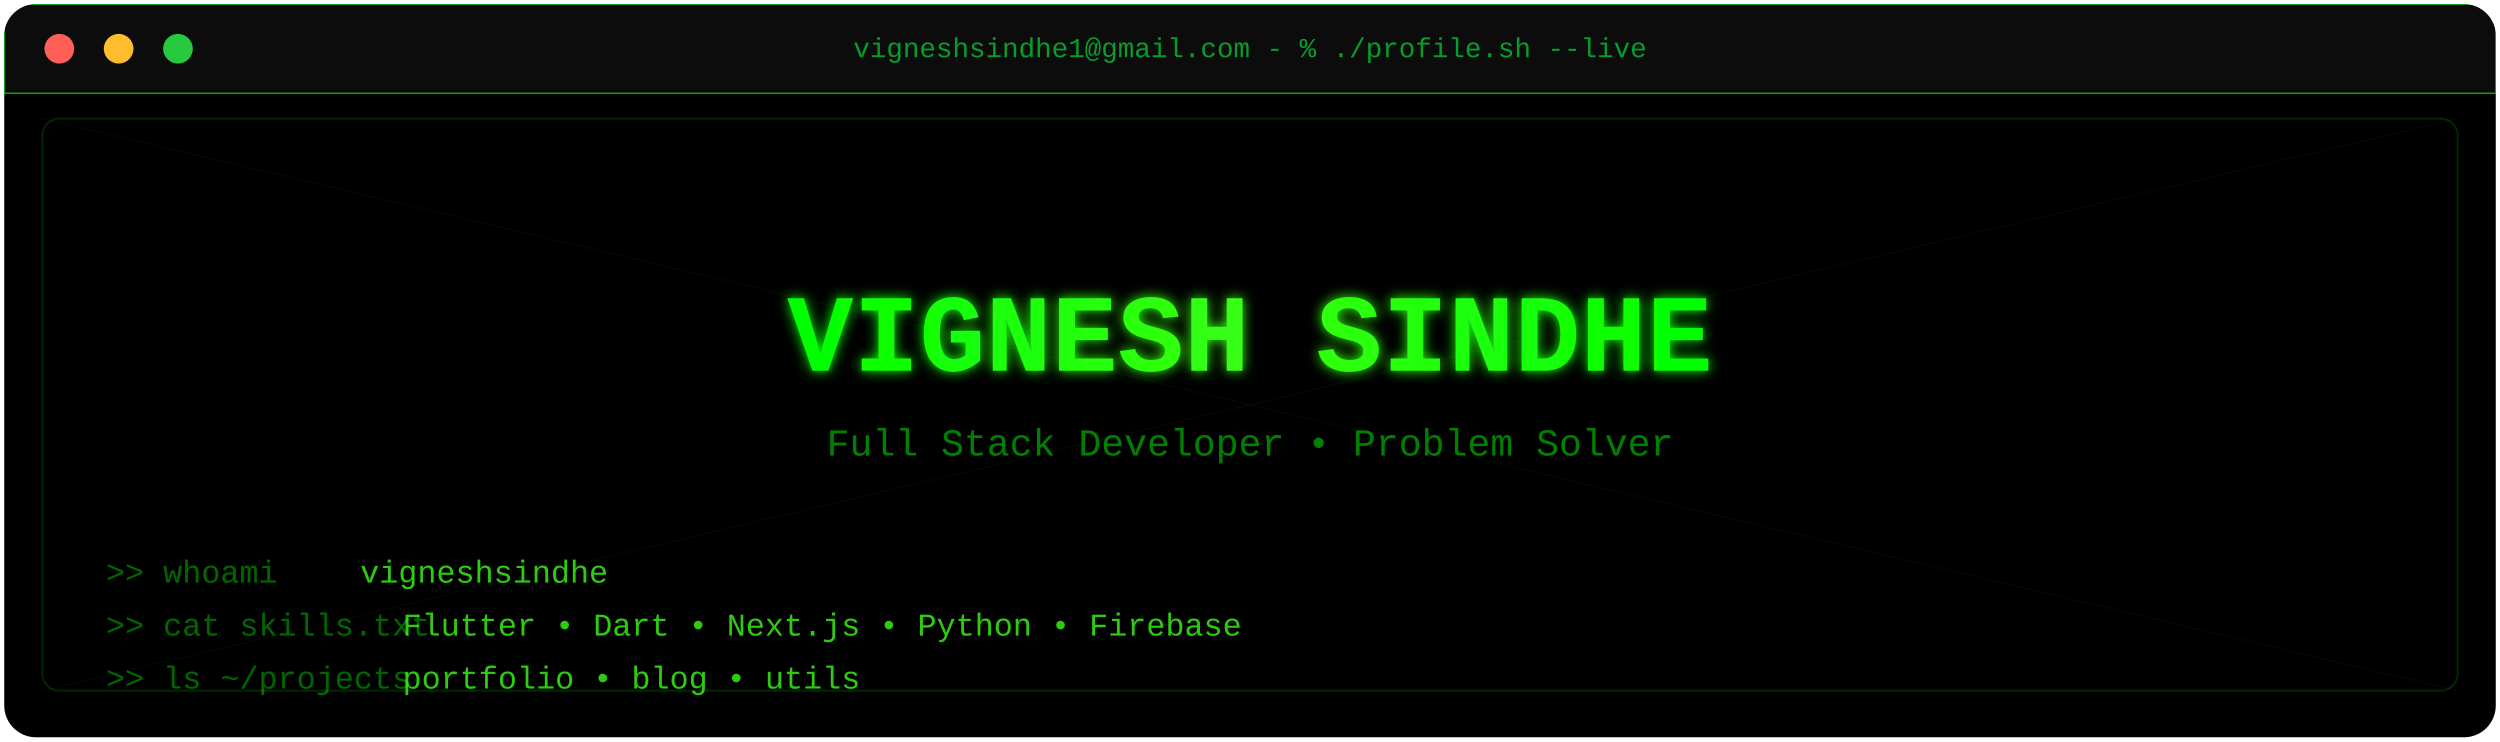
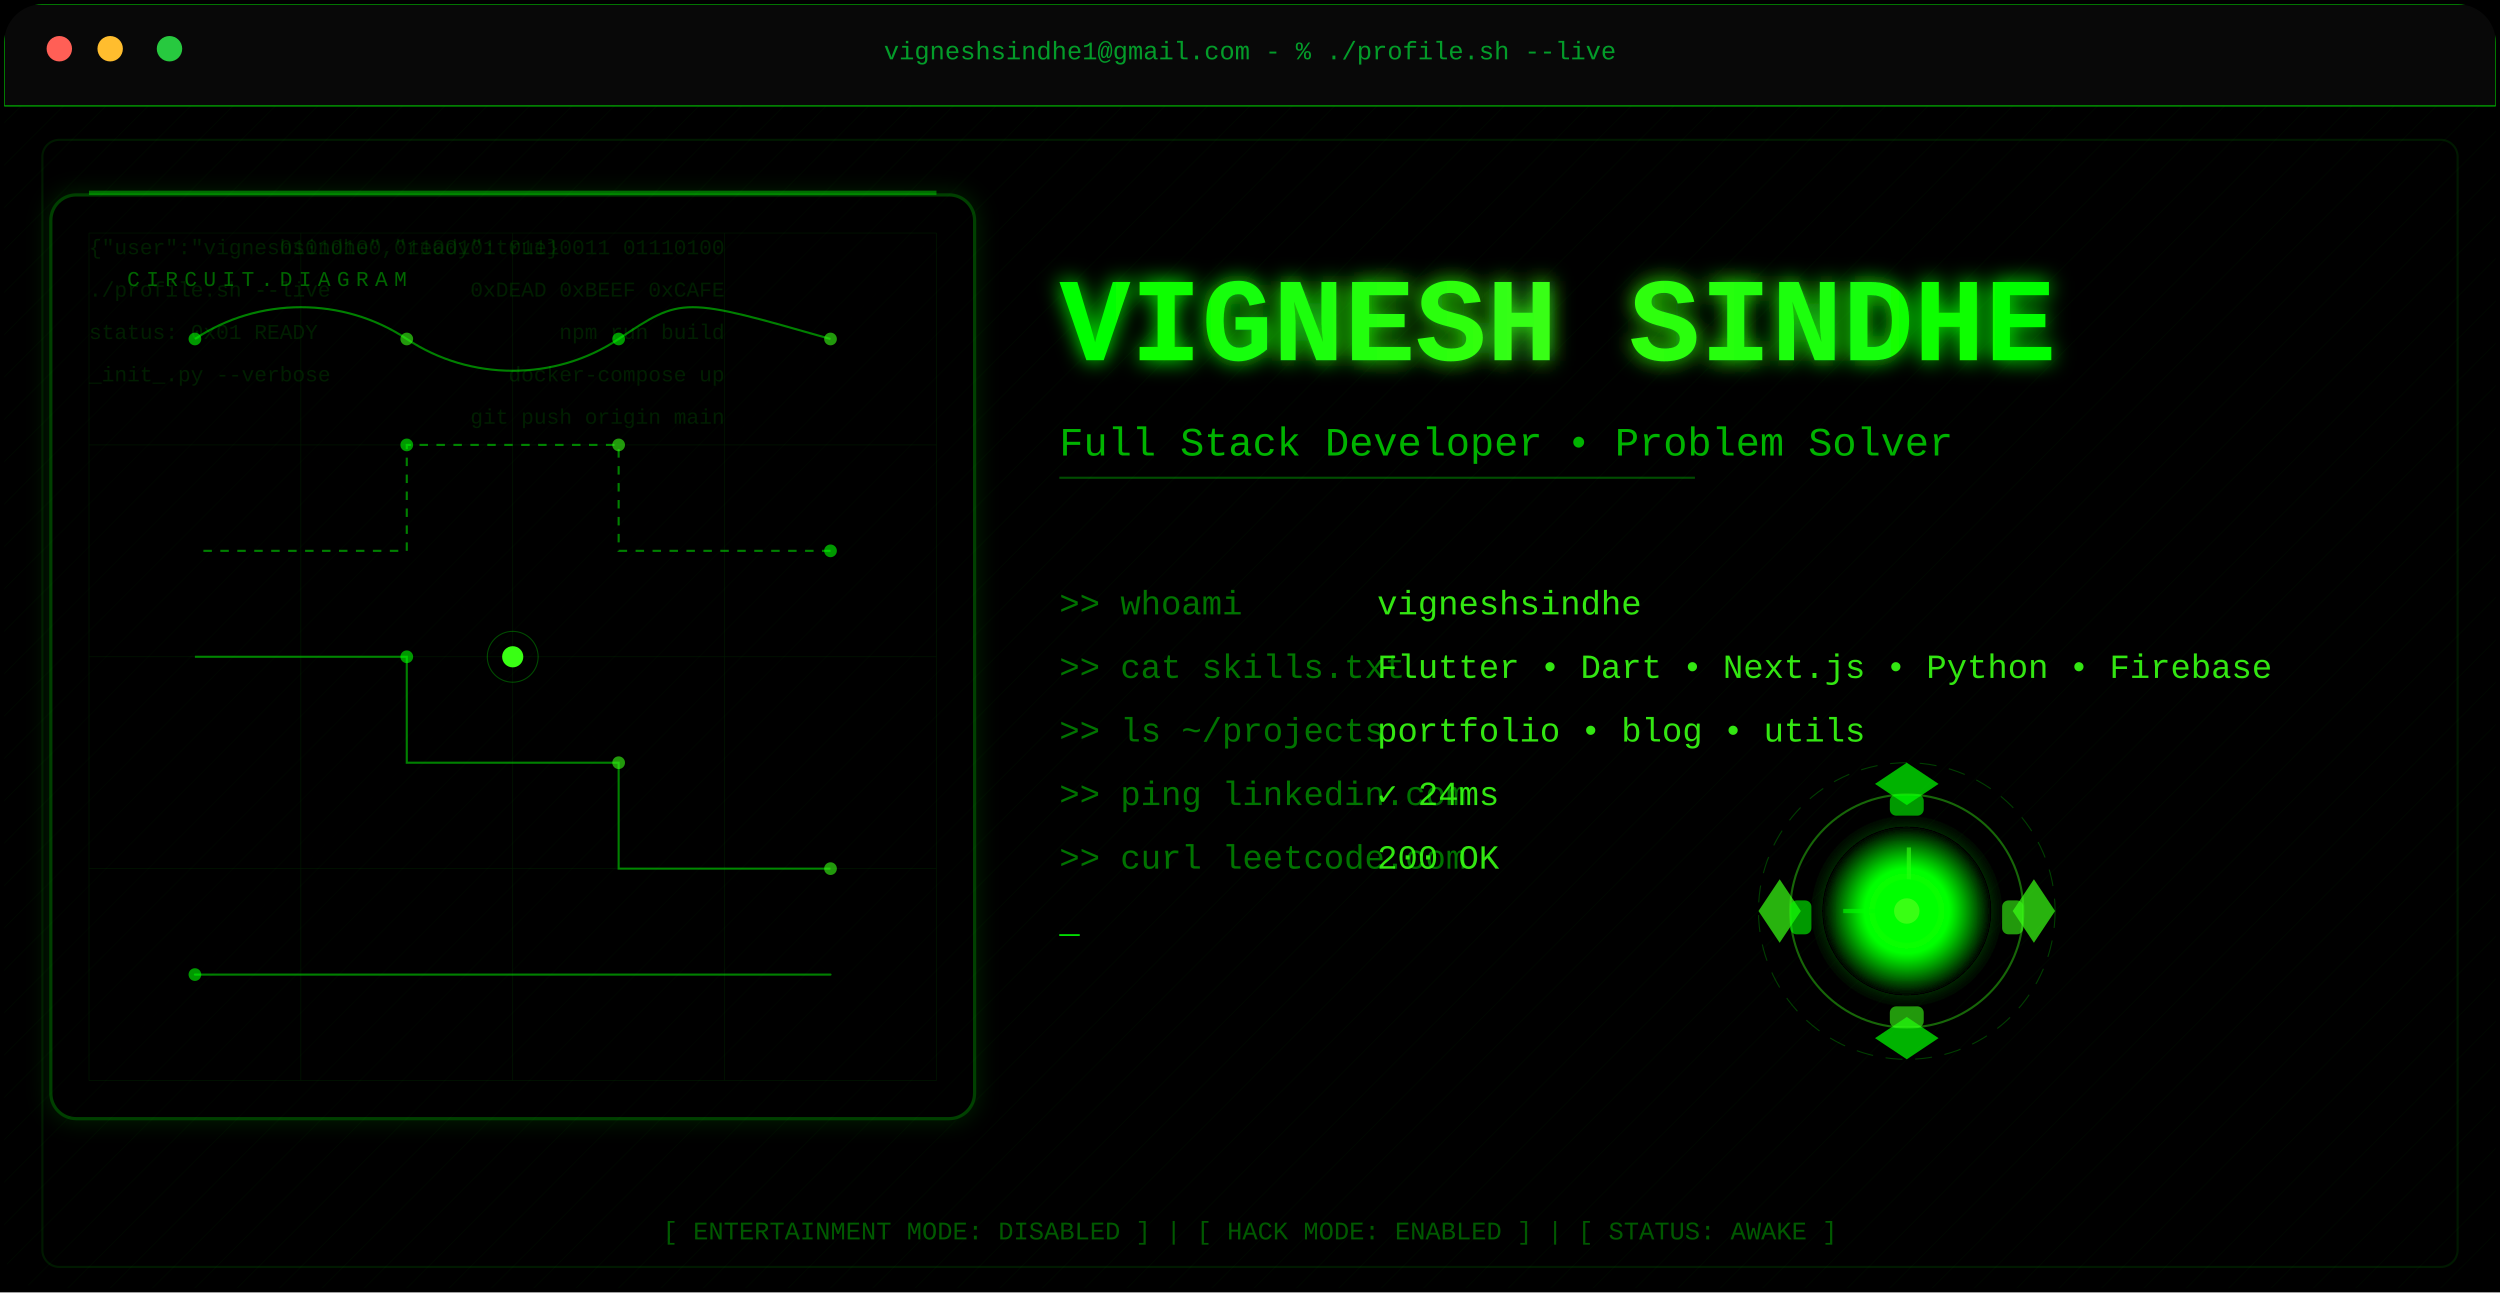
- <svg xmlns="http://www.w3.org/2000/svg" width="1180" height="350" viewBox="0 0 1180 350" font-family="ui-monospace,SFMono-Regular,Menlo,Consolas,'Liberation Mono',Monaco,monospace" role="img" aria-label="Vignesh Sindhe — profile.sh --live">
+ <svg xmlns="http://www.w3.org/2000/svg" width="1180" height="610" viewBox="0 0 1180 610" font-family="ui-monospace,SFMono-Regular,Menlo,Consolas,'Liberation Mono',Monaco,monospace" role="img" aria-label="Vignesh Sindhe - profile.sh --live">
  <defs>
    <linearGradient id="greenGradDark" x1="0" y1="0" x2="1" y2="0">
      <stop offset="0" stop-color="#00FF00">
-         <animate attributeName="stop-color" values="#00FF00;#39FF14;#00FF00" dur="6s" repeatCount="indefinite" />
+         <animate attributeName="stop-color" values="#00FF00;#39FF14;#00CC33;#00FF00" dur="6s" repeatCount="indefinite" />
      </stop>
      <stop offset="0.5" stop-color="#39FF14">
-         <animate attributeName="stop-color" values="#39FF14;#00CC33;#39FF14" dur="6s" repeatCount="indefinite" />
+         <animate attributeName="stop-color" values="#39FF14;#00FF00;#00CC33;#39FF14" dur="6s" repeatCount="indefinite" />
      </stop>
      <stop offset="1" stop-color="#00FF00">
-         <animate attributeName="stop-color" values="#00FF00;#39FF14;#00FF00" dur="6s" repeatCount="indefinite" />
+         <animate attributeName="stop-color" values="#00FF00;#39FF14;#00CC33;#00FF00" dur="6s" repeatCount="indefinite" />
      </stop>
    </linearGradient>
+     <radialGradient id="arcGradDark" cx="50%" cy="50%" r="50%">
+       <stop offset="0" stop-color="#39FF14">
+         <animate attributeName="stop-color" values="#39FF14;#00FF00;#39FF14;#00CC33;#39FF14" dur="3s" repeatCount="indefinite" />
+       </stop>
+       <stop offset="0.5" stop-color="#00FF00">
+         <animate attributeName="stop-color" values="#00FF00;#39FF14;#00FF00;#00CC33;#00FF00" dur="3s" repeatCount="indefinite" />
+       </stop>
+       <stop offset="1" stop-color="#000000" />
+     </radialGradient>
    <filter id="glowDark" x="-50%" y="-50%" width="200%" height="200%">
-       <feGaussianBlur stdDeviation="3" result="b" />
+       <feGaussianBlur stdDeviation="5" result="b" />
      <feMerge>
        <feMergeNode in="b" />
        <feMergeNode in="SourceGraphic" />
      </feMerge>
    </filter>
-     <filter id="strongGlowDark" x="-50%" y="-50%" width="200%" height="200%">
-       <feGaussianBlur stdDeviation="6" />
+     <filter id="strongGlowDark" x="-60%" y="-60%" width="220%" height="220%">
+       <feGaussianBlur stdDeviation="10" result="b" />
+       <feMerge>
+         <feMergeNode in="b" />
+         <feMergeNode in="SourceGraphic" />
+       </feMerge>
+     </filter>
+     <filter id="arcGlowDark" x="-50%" y="-50%" width="200%" height="200%">
+       <feGaussianBlur stdDeviation="6" result="blur" />
+       <feMerge>
+         <feMergeNode in="blur" />
+         <feMergeNode in="SourceGraphic" />
+       </feMerge>
    </filter>
    <clipPath id="windowClipDark">
-       <rect x="2" y="2" width="1176" height="346" rx="15" />
+       <rect x="2" y="2" width="1176" height="606" rx="18" />
    </clipPath>
+     <clipPath id="arcClipDark">
+       <circle cx="0" cy="0" r="45" />
+     </clipPath>
+     <pattern id="diagPatternDark" x="0" y="0" width="20" height="20" patternUnits="userSpaceOnUse">
+       <path d="M-2 2 L2 -2 M0 20 L20 0" stroke="#00FF00" stroke-width="0.3" opacity="0.04" />
+     </pattern>
  </defs>
-   <rect x="2" y="2" width="1176" height="346" rx="15" fill="#000000" />
+   <rect x="0" y="0" width="1180" height="610" fill="#000000" />
  <g clip-path="url(#windowClipDark)">
-     <rect x="2" y="2" width="1176" height="42" fill="#0D0D0D" stroke="#00FF00" stroke-width="0.5" opacity="0.9" />
-     <circle cx="28" cy="23" r="7" fill="#FF5F56" />
-     <circle cx="56" cy="23" r="7" fill="#FFBD2E" />
-     <circle cx="84" cy="23" r="7" fill="#27C93F" />
-     <text x="590" y="27" text-anchor="middle" font-size="13" fill="#00FF40" opacity="0.6">vigneshsindhe1@gmail.com - % ./profile.sh --live</text>
-     <rect x="20" y="56" width="1140" height="270" fill="none" stroke="#00FF00" stroke-width="1" opacity="0.15" rx="8" />
-     <path d="M20 56 L1160 326 M1160 56 L20 326" stroke="#00FF00" stroke-width="0.5" opacity="0.06" />
-     <text x="590" y="175" text-anchor="middle" font-size="52" font-weight="700" fill="url(#greenGradDark)" filter="url(#glowDark)">VIGNESH SINDHE</text>
-     <text x="590" y="215" text-anchor="middle" font-size="18" fill="#00FF00" opacity="0.5">Full Stack Developer • Problem Solver</text>
-     <text x="50" y="275" font-size="15" fill="#00FF00" opacity="0.4">&gt;&gt; whoami</text>
-     <text x="170" y="275" font-size="15" fill="#39FF14" opacity="0.8">vigneshsindhe</text>
-     <text x="50" y="300" font-size="15" fill="#00FF00" opacity="0.4">&gt;&gt; cat skills.txt</text>
-     <text x="190" y="300" font-size="15" fill="#39FF14" opacity="0.8">Flutter • Dart • Next.js • Python • Firebase</text>
-     <text x="50" y="325" font-size="15" fill="#00FF00" opacity="0.4">&gt;&gt; ls ~/projects</text>
-     <text x="190" y="325" font-size="15" fill="#39FF14" opacity="0.8">portfolio • blog • utils</text>
+     <rect x="2" y="2" width="1176" height="606" rx="18" fill="#000000" />
+     <rect x="2" y="2" width="1176" height="48" fill="#0A0A0A" stroke="#00FF00" stroke-width="0.5" opacity="0.8" />
+     <circle cx="28" cy="23" r="6" fill="#FF5F56" />
+     <circle cx="52" cy="23" r="6" fill="#FFBD2E" />
+     <circle cx="80" cy="23" r="6" fill="#27C93F" />
+     <text x="590" y="28" text-anchor="middle" font-size="12" fill="#00FF40" opacity="0.6">vigneshsindhe1@gmail.com - % ./profile.sh --live</text>
+     <rect x="2" y="50" width="1176" height="558" fill="url(#diagPatternDark)" />
+     <rect x="20" y="66" width="1140" height="532" fill="none" stroke="#00FF00" stroke-width="1" opacity="0.1" rx="8" />
+     <g transform="translate(42, 110)">
+       <rect x="-18" y="-18" width="436" height="436" rx="12" fill="#000000" stroke="#00FF00" stroke-width="1.5" opacity="0.25" filter="url(#glowDark)" />
+       <g stroke="#00FF00" stroke-width="0.3" opacity="0.1">
+         <line x1="0" y1="0" x2="400" y2="0" />
+         <line x1="0" y1="400" x2="400" y2="400" />
+         <line x1="0" y1="0" x2="0" y2="400" />
+         <line x1="400" y1="0" x2="400" y2="400" />
+         <line x1="0" y1="0" x2="400" y2="400" stroke-dasharray="4,4" opacity="0.05" />
+         <line x1="400" y1="0" x2="0" y2="400" stroke-dasharray="4,4" opacity="0.05" />
+         <line x1="100" y1="0" x2="100" y2="400" />
+         <line x1="200" y1="0" x2="200" y2="400" />
+         <line x1="300" y1="0" x2="300" y2="400" />
+         <line x1="0" y1="100" x2="400" y2="100" />
+         <line x1="0" y1="200" x2="400" y2="200" />
+         <line x1="0" y1="300" x2="400" y2="300" />
+       </g>
+       <g stroke="#00FF00" stroke-width="1" fill="none" opacity="0.5">
+         <path d="M50 50 C80 30,120 30,150 50 S220 70,250 50,280 30,350 50">
+           <animate attributeName="stroke-width" values="1;3;1" dur="5s" repeatCount="indefinite" begin="0.5s" />
+           <animate attributeName="opacity" values="0.3;0.8;0.3" dur="5s" repeatCount="indefinite" begin="0.5s" />
+         </path>
+         <path d="M50 200 L150 200 L150 250 L250 250 L250 300 L350 300">
+           <animate attributeName="stroke-width" values="1;3;1" dur="5s" repeatCount="indefinite" begin="1.5s" />
+           <animate attributeName="opacity" values="0.3;0.8;0.3" dur="5s" repeatCount="indefinite" begin="1.5s" />
+         </path>
+         <path d="M350 150 L250 150 L250 100 L150 100 L150 150 L50 150" stroke-dasharray="4,4">
+           <animate attributeName="stroke-dashoffset" values="0;20;0" dur="6s" repeatCount="indefinite" />
+         </path>
+         <path d="M50 350 L350 350" stroke-linecap="round">
+           <animate attributeName="stroke-width" values="0;2;0" dur="3s" repeatCount="indefinite" begin="2s" />
+         </path>
+       </g>
+       <g>
+         <circle cx="50" cy="50" r="3" fill="#00FF00" opacity="0.6">
+           <animate attributeName="r" values="2;6;2" dur="3s" repeatCount="indefinite" />
+           <animate attributeName="opacity" values="0.4;1;0.4" dur="3s" repeatCount="indefinite" />
+         </circle>
+         <circle cx="150" cy="50" r="3" fill="#39FF14" opacity="0.6">
+           <animate attributeName="r" values="2;6;2" dur="3s" repeatCount="indefinite" begin="0.4s" />
+           <animate attributeName="opacity" values="0.4;1;0.4" dur="3s" repeatCount="indefinite" begin="0.4s" />
+         </circle>
+         <circle cx="250" cy="50" r="3" fill="#00FF00" opacity="0.6">
+           <animate attributeName="r" values="2;6;2" dur="3s" repeatCount="indefinite" begin="0.8s" />
+           <animate attributeName="opacity" values="0.4;1;0.4" dur="3s" repeatCount="indefinite" begin="0.8s" />
+         </circle>
+         <circle cx="350" cy="50" r="3" fill="#39FF14" opacity="0.6">
+           <animate attributeName="r" values="2;6;2" dur="3s" repeatCount="indefinite" begin="1.2s" />
+           <animate attributeName="opacity" values="0.4;1;0.4" dur="3s" repeatCount="indefinite" begin="1.2s" />
+         </circle>
+         <circle cx="150" cy="100" r="3" fill="#00FF00" opacity="0.6">
+           <animate attributeName="r" values="2;6;2" dur="3s" repeatCount="indefinite" begin="0.6s" />
+           <animate attributeName="opacity" values="0.4;1;0.4" dur="3s" repeatCount="indefinite" begin="0.6s" />
+         </circle>
+         <circle cx="250" cy="100" r="3" fill="#39FF14" opacity="0.6">
+           <animate attributeName="r" values="2;6;2" dur="3s" repeatCount="indefinite" begin="1s" />
+           <animate attributeName="opacity" values="0.4;1;0.4" dur="3s" repeatCount="indefinite" begin="1s" />
+         </circle>
+         <circle cx="150" cy="200" r="3" fill="#00FF00" opacity="0.6">
+           <animate attributeName="r" values="2;6;2" dur="3s" repeatCount="indefinite" begin="1.4s" />
+           <animate attributeName="opacity" values="0.4;1;0.4" dur="3s" repeatCount="indefinite" begin="1.4s" />
+         </circle>
+         <circle cx="250" cy="250" r="3" fill="#39FF14" opacity="0.6">
+           <animate attributeName="r" values="2;6;2" dur="3s" repeatCount="indefinite" begin="1.8s" />
+           <animate attributeName="opacity" values="0.4;1;0.4" dur="3s" repeatCount="indefinite" begin="1.8s" />
+         </circle>
+         <circle cx="350" cy="150" r="3" fill="#00FF00" opacity="0.6">
+           <animate attributeName="r" values="2;6;2" dur="3s" repeatCount="indefinite" begin="2.2s" />
+           <animate attributeName="opacity" values="0.4;1;0.4" dur="3s" repeatCount="indefinite" begin="2.2s" />
+         </circle>
+         <circle cx="350" cy="300" r="3" fill="#39FF14" opacity="0.6">
+           <animate attributeName="r" values="2;6;2" dur="3s" repeatCount="indefinite" begin="2.6s" />
+           <animate attributeName="opacity" values="0.4;1;0.4" dur="3s" repeatCount="indefinite" begin="2.6s" />
+         </circle>
+         <circle cx="50" cy="350" r="3" fill="#00FF00" opacity="0.6">
+           <animate attributeName="r" values="2;6;2" dur="3s" repeatCount="indefinite" begin="3s" />
+           <animate attributeName="opacity" values="0.4;1;0.4" dur="3s" repeatCount="indefinite" begin="3s" />
+         </circle>
+         <circle cx="200" cy="200" r="5" fill="#39FF14">
+           <animate attributeName="r" values="4;8;4" dur="4s" repeatCount="indefinite" begin="0.3s" />
+           <animate attributeName="opacity" values="0.6;1;0.6" dur="4s" repeatCount="indefinite" begin="0.3s" />
+         </circle>
+         <circle cx="200" cy="200" r="12" fill="none" stroke="#00FF00" stroke-width="0.5" opacity="0.3">
+           <animate attributeName="r" values="10;16;10" dur="4s" repeatCount="indefinite" begin="0.3s" />
+           <animate attributeName="opacity" values="0.2;0.5;0.2" dur="4s" repeatCount="indefinite" begin="0.3s" />
+         </circle>
+       </g>
+       <g font-size="10" opacity="0.12">
+         <text x="0" y="10" fill="#00FF00">{"user":"vigneshsindhe","ready":true}</text>
+         <text x="0" y="30" fill="#00FF00">./profile.sh --live</text>
+         <text x="0" y="50" fill="#00FF00">status: 0x01 READY</text>
+         <text x="0" y="70" fill="#00FF00">_init_.py --verbose</text>
+       </g>
+       <g font-size="10" opacity="0.12">
+         <text x="300" y="10" fill="#00FF00" text-anchor="end">01010100 01100101 01110011 01110100</text>
+         <text x="300" y="30" fill="#00FF00" text-anchor="end">0xDEAD 0xBEEF 0xCAFE</text>
+         <text x="300" y="50" fill="#00FF00" text-anchor="end">npm run build</text>
+         <text x="300" y="70" fill="#00FF00" text-anchor="end">docker-compose up</text>
+         <text x="300" y="90" fill="#00FF00" text-anchor="end">git push origin main</text>
+       </g>
+       <rect x="0" y="-20" width="400" height="2" fill="#00FF00" opacity="0.4" filter="url(#strongGlowDark)">
+         <animate attributeName="y" values="-20;400;-20" dur="10s" repeatCount="indefinite" />
+         <animate attributeName="opacity" values="0;0.6;0" dur="10s" repeatCount="indefinite" />
+       </rect>
+       <text x="18" y="25" font-size="10" letter-spacing="3" fill="#00FF00" opacity="0.4">CIRCUIT.DIAGRAM</text>
+     </g>
+     <g transform="translate(500, 170)">
+       <text x="0" y="0" font-size="56" font-weight="700" fill="url(#greenGradDark)" filter="url(#glowDark)">VIGNESH SINDHE</text>
+       <text x="0" y="45" font-size="19" fill="#00FF00" opacity="0.7">Full Stack Developer • Problem Solver</text>
+       <rect x="0" y="55" width="300" height="1" fill="#00FF00" opacity="0.3">
+         <animate attributeName="width" values="0;300;0" dur="8s" repeatCount="indefinite" />
+         <animate attributeName="opacity" values="0;0.5;0" dur="8s" repeatCount="indefinite" />
+       </rect>
+       <text x="0" y="120" font-size="16" fill="#00FF00" opacity="0.45">&gt;&gt; whoami</text>
+       <text x="150" y="120" font-size="16" fill="#39FF14" opacity="0.9">vigneshsindhe</text>
+       <text x="0" y="150" font-size="16" fill="#00FF00" opacity="0.45">&gt;&gt; cat skills.txt</text>
+       <text x="150" y="150" font-size="16" fill="#39FF14" opacity="0.9">Flutter • Dart • Next.js • Python • Firebase</text>
+       <text x="0" y="180" font-size="16" fill="#00FF00" opacity="0.45">&gt;&gt; ls ~/projects</text>
+       <text x="150" y="180" font-size="16" fill="#39FF14" opacity="0.9">portfolio • blog • utils</text>
+       <text x="0" y="210" font-size="16" fill="#00FF00" opacity="0.45">&gt;&gt; ping linkedin.com</text>
+       <text x="150" y="210" font-size="16" fill="#39FF14" opacity="0.9">✓ 24ms</text>
+       <text x="0" y="240" font-size="16" fill="#00FF00" opacity="0.45">&gt;&gt; curl leetcode.com</text>
+       <text x="150" y="240" font-size="16" fill="#39FF14" opacity="0.9">200 OK</text>
+       <text x="0" y="270" font-size="16" fill="#00FF00">
+         <animate attributeName="opacity" values="1;0;1" dur="1.5s" repeatCount="indefinite" />_</text>
+     </g>
+     <g transform="translate(900, 430)">
+       <g>
+         <animateTransform attributeName="transform" type="rotate" from="0 0 0" to="360 0 0" dur="30s" repeatCount="indefinite" />
+         <path d="M0 -70 L15 -60 L0 -50 L-15 -60 Z" fill="#00FF00" opacity="0.7" />
+         <path d="M70 0 L60 15 L50 0 L60 -15 Z" fill="#39FF14" opacity="0.7" />
+         <path d="M0 70 L15 60 L0 50 L-15 60 Z" fill="#00FF00" opacity="0.7" />
+         <path d="M-70 0 L-60 15 L-50 0 L-60 -15 Z" fill="#39FF14" opacity="0.7" />
+         <circle cx="0" cy="0" r="70" fill="none" stroke="#00FF00" stroke-width="0.5" stroke-dasharray="8,6" opacity="0.25">
+           <animate attributeName="stroke-dasharray" values="8,6;1,15;8,6" dur="8s" repeatCount="indefinite" />
+         </circle>
+       </g>
+       <g>
+         <animateTransform attributeName="transform" type="rotate" from="360 0 0" to="0 0 0" dur="20s" repeatCount="indefinite" />
+         <circle cx="0" cy="0" r="55" fill="none" stroke="#39FF14" stroke-width="1" opacity="0.4" />
+         <rect x="-8" y="-55" width="16" height="10" rx="3" fill="#00FF00" opacity="0.6" />
+         <rect x="-8" y="45" width="16" height="10" rx="3" fill="#39FF14" opacity="0.6" />
+         <rect x="-55" y="-5" width="10" height="16" rx="3" fill="#00FF00" opacity="0.6" />
+         <rect x="45" y="-5" width="10" height="16" rx="3" fill="#39FF14" opacity="0.6" />
+       </g>
+       <g>
+         <circle cx="0" cy="0" r="40" fill="url(#arcGradDark)" filter="url(#arcGlowDark)" clip-path="url(#arcClipDark)">
+           <animate attributeName="r" values="38;42;38" dur="2s" repeatCount="indefinite" />
+         </circle>
+         <g>
+           <animateTransform attributeName="transform" type="rotate" from="0 0 0" to="360 0 0" dur="5s" repeatCount="indefinite" />
+           <rect x="-30" y="-1" width="30" height="2" fill="#00FF00" opacity="0.6" />
+           <rect x="0" y="-30" width="2" height="30" fill="#39FF14" opacity="0.6" />
+         </g>
+         <circle cx="0" cy="0" r="15" fill="#00FF00" filter="url(#strongGlowDark)">
+           <animate attributeName="r" values="13;17;13" dur="1.5s" repeatCount="indefinite" />
+           <animate attributeName="opacity" values="0.7;1;0.7" dur="1.5s" repeatCount="indefinite" />
+         </circle>
+         <circle cx="0" cy="0" r="6" fill="#39FF14">
+           <animate attributeName="r" values="5;8;5" dur="1.5s" repeatCount="indefinite" />
+         </circle>
+       </g>
+       <g transform="translate(-120, 95)">
+         <path d="M30 0 C60 -10,90 5,120 0 C140 -8,160 8,180 0" fill="none" stroke="#39FF14" stroke-width="2.5" stroke-linecap="round" filter="url(#glowDark)" stroke-dasharray="250" stroke-dashoffset="250">
+           <animate attributeName="stroke-dashoffset" values="250;0" dur="4s" fill="freeze" calcMode="spline" keyTimes="0;1" keySplines=".25 .1 .25 1" />
+         </path>
+         <path d="M30 0 C60 -10,90 5,120 0 C140 -8,160 8,180 0" fill="none" stroke="#00FF00" stroke-width="8" stroke-linecap="round" opacity="0.2" stroke-dasharray="250" stroke-dashoffset="250">
+           <animate attributeName="stroke-dashoffset" values="250;0" dur="4s" fill="freeze" calcMode="spline" keyTimes="0;1" keySplines=".25 .1 .25 1" />
+         </path>
+         <text x="0" y="28" font-size="14" fill="#00FF00" opacity="0">
+           <animate attributeName="opacity" values="0;0.85" dur="0.8s" begin="4s" fill="freeze" />- Vignesh Sindhe | @vigneshsindhe</text>
+       </g>
+     </g>
+     <text x="590" y="585" text-anchor="middle" font-size="12" fill="#00FF00" opacity="0.35">
+       <animate attributeName="opacity" values="0.35;0.7;0.35" dur="4s" repeatCount="indefinite" />[ ENTERTAINMENT MODE: DISABLED ] | [ HACK MODE: ENABLED ] | [ STATUS: AWAKE ]</text>
  </g>
</svg>
